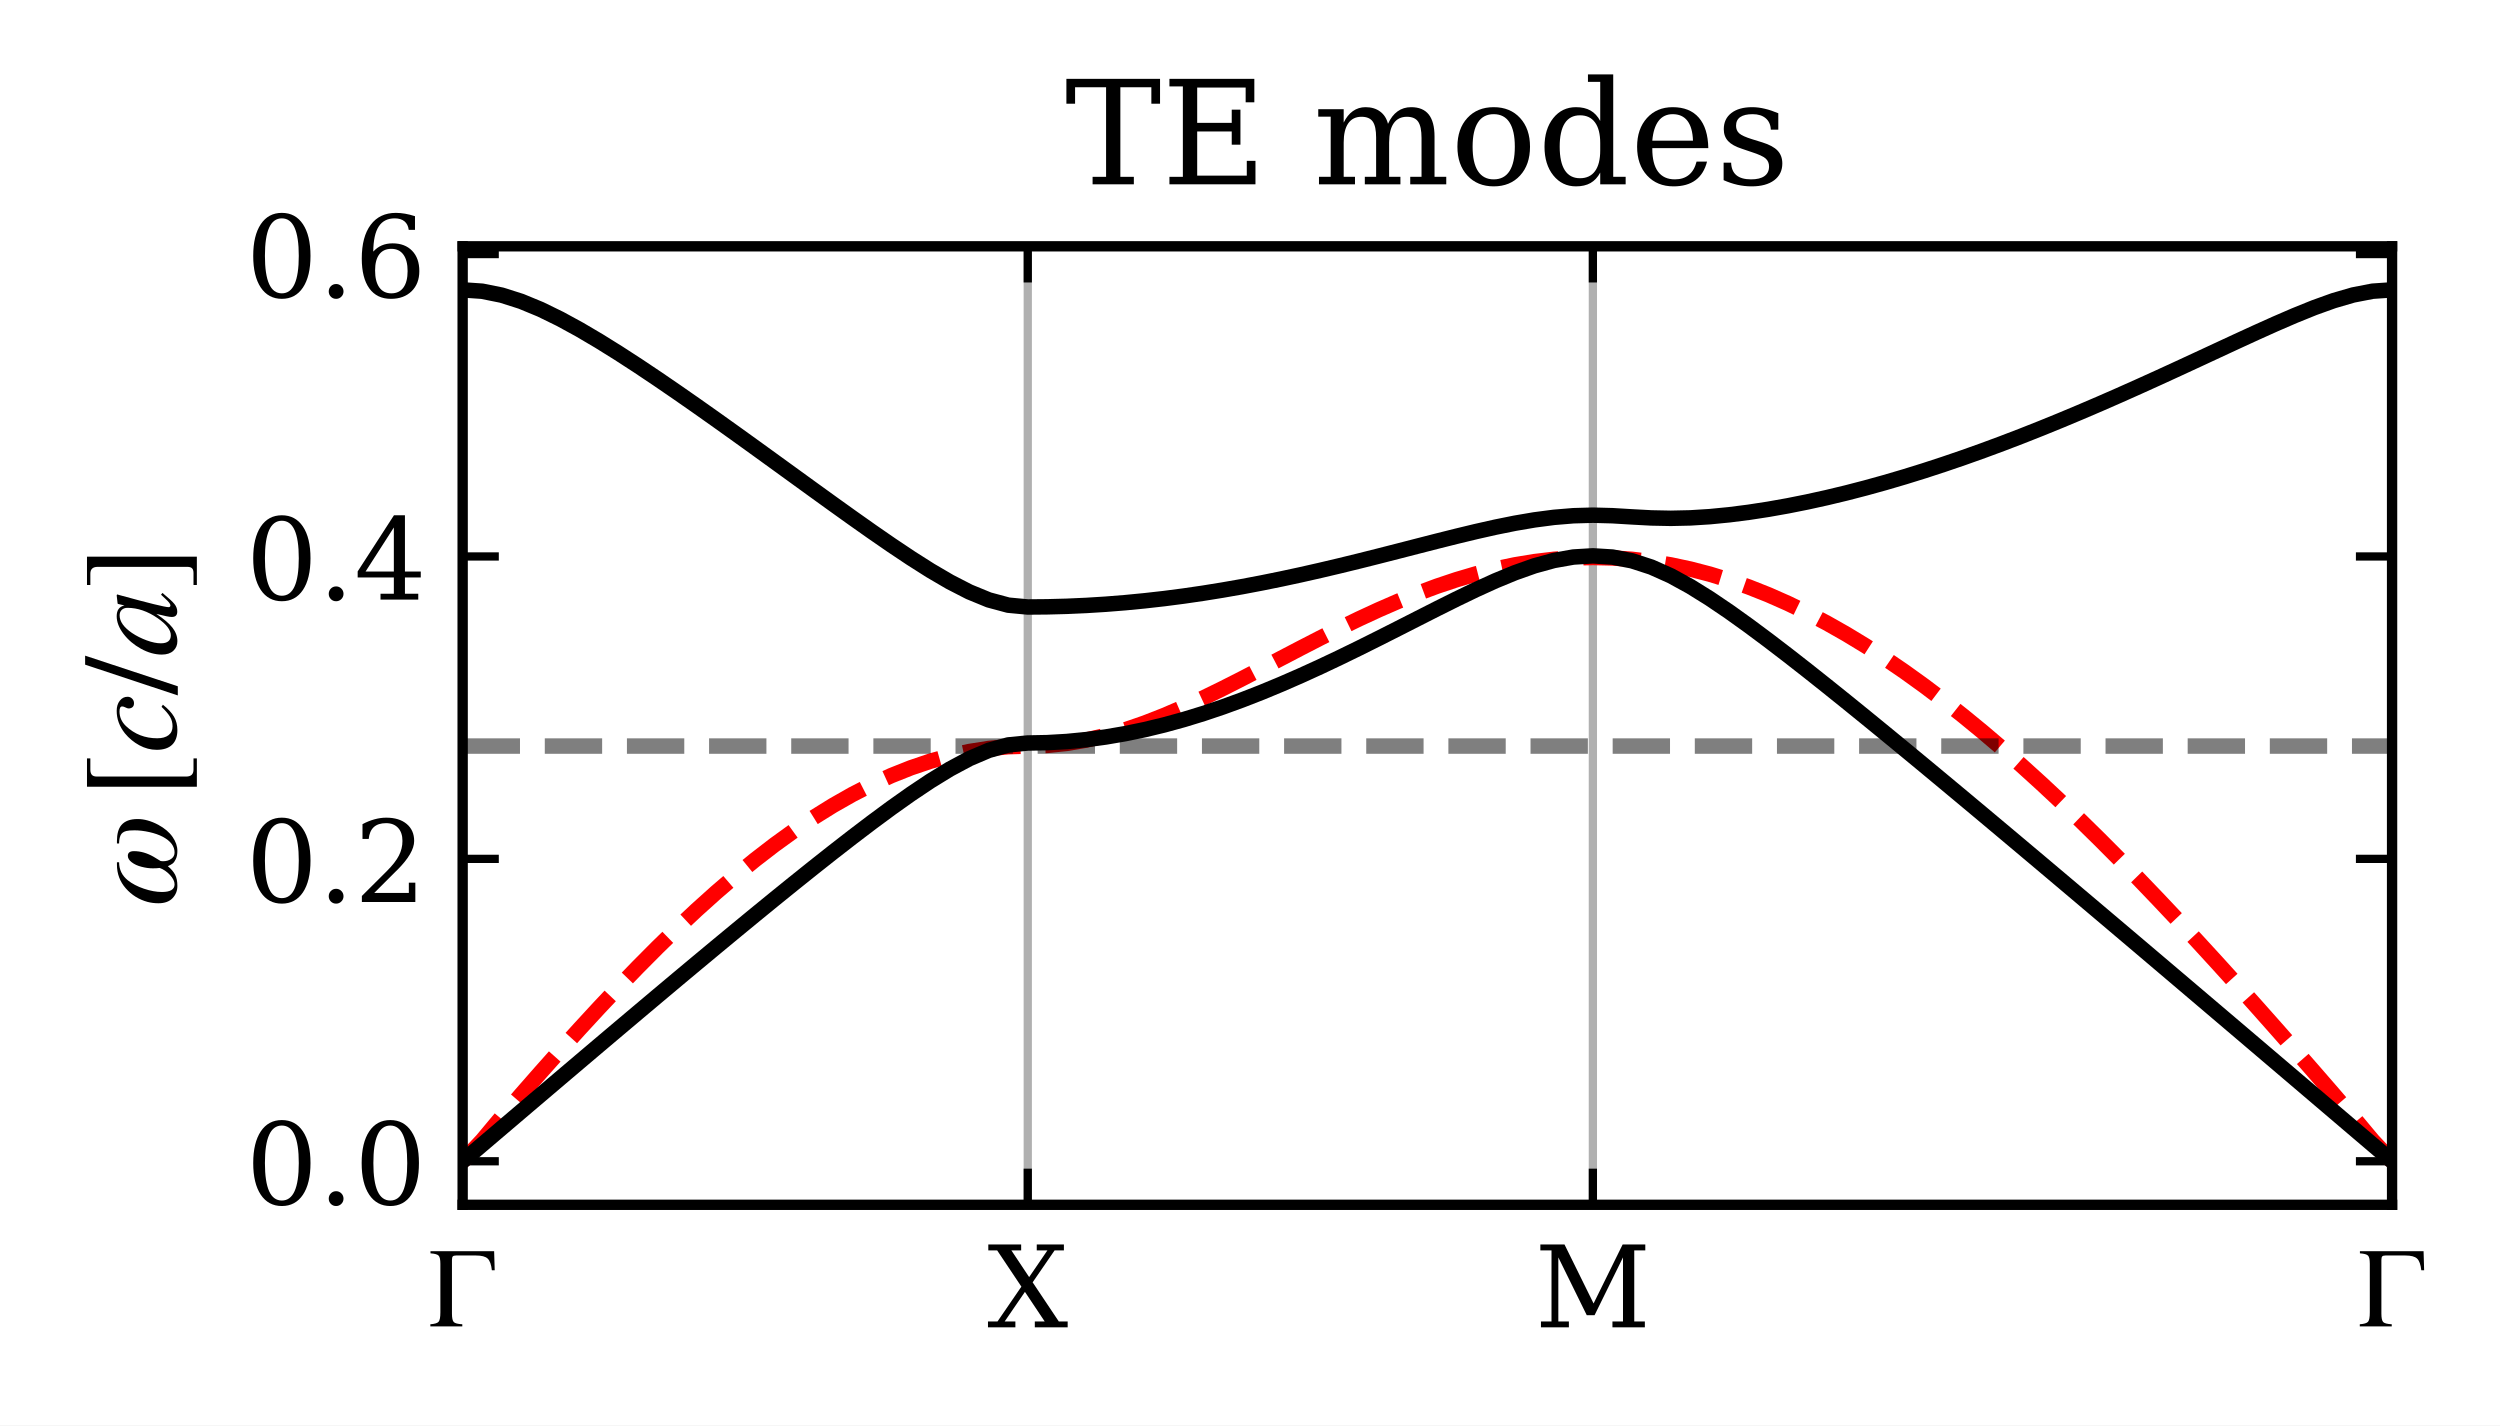
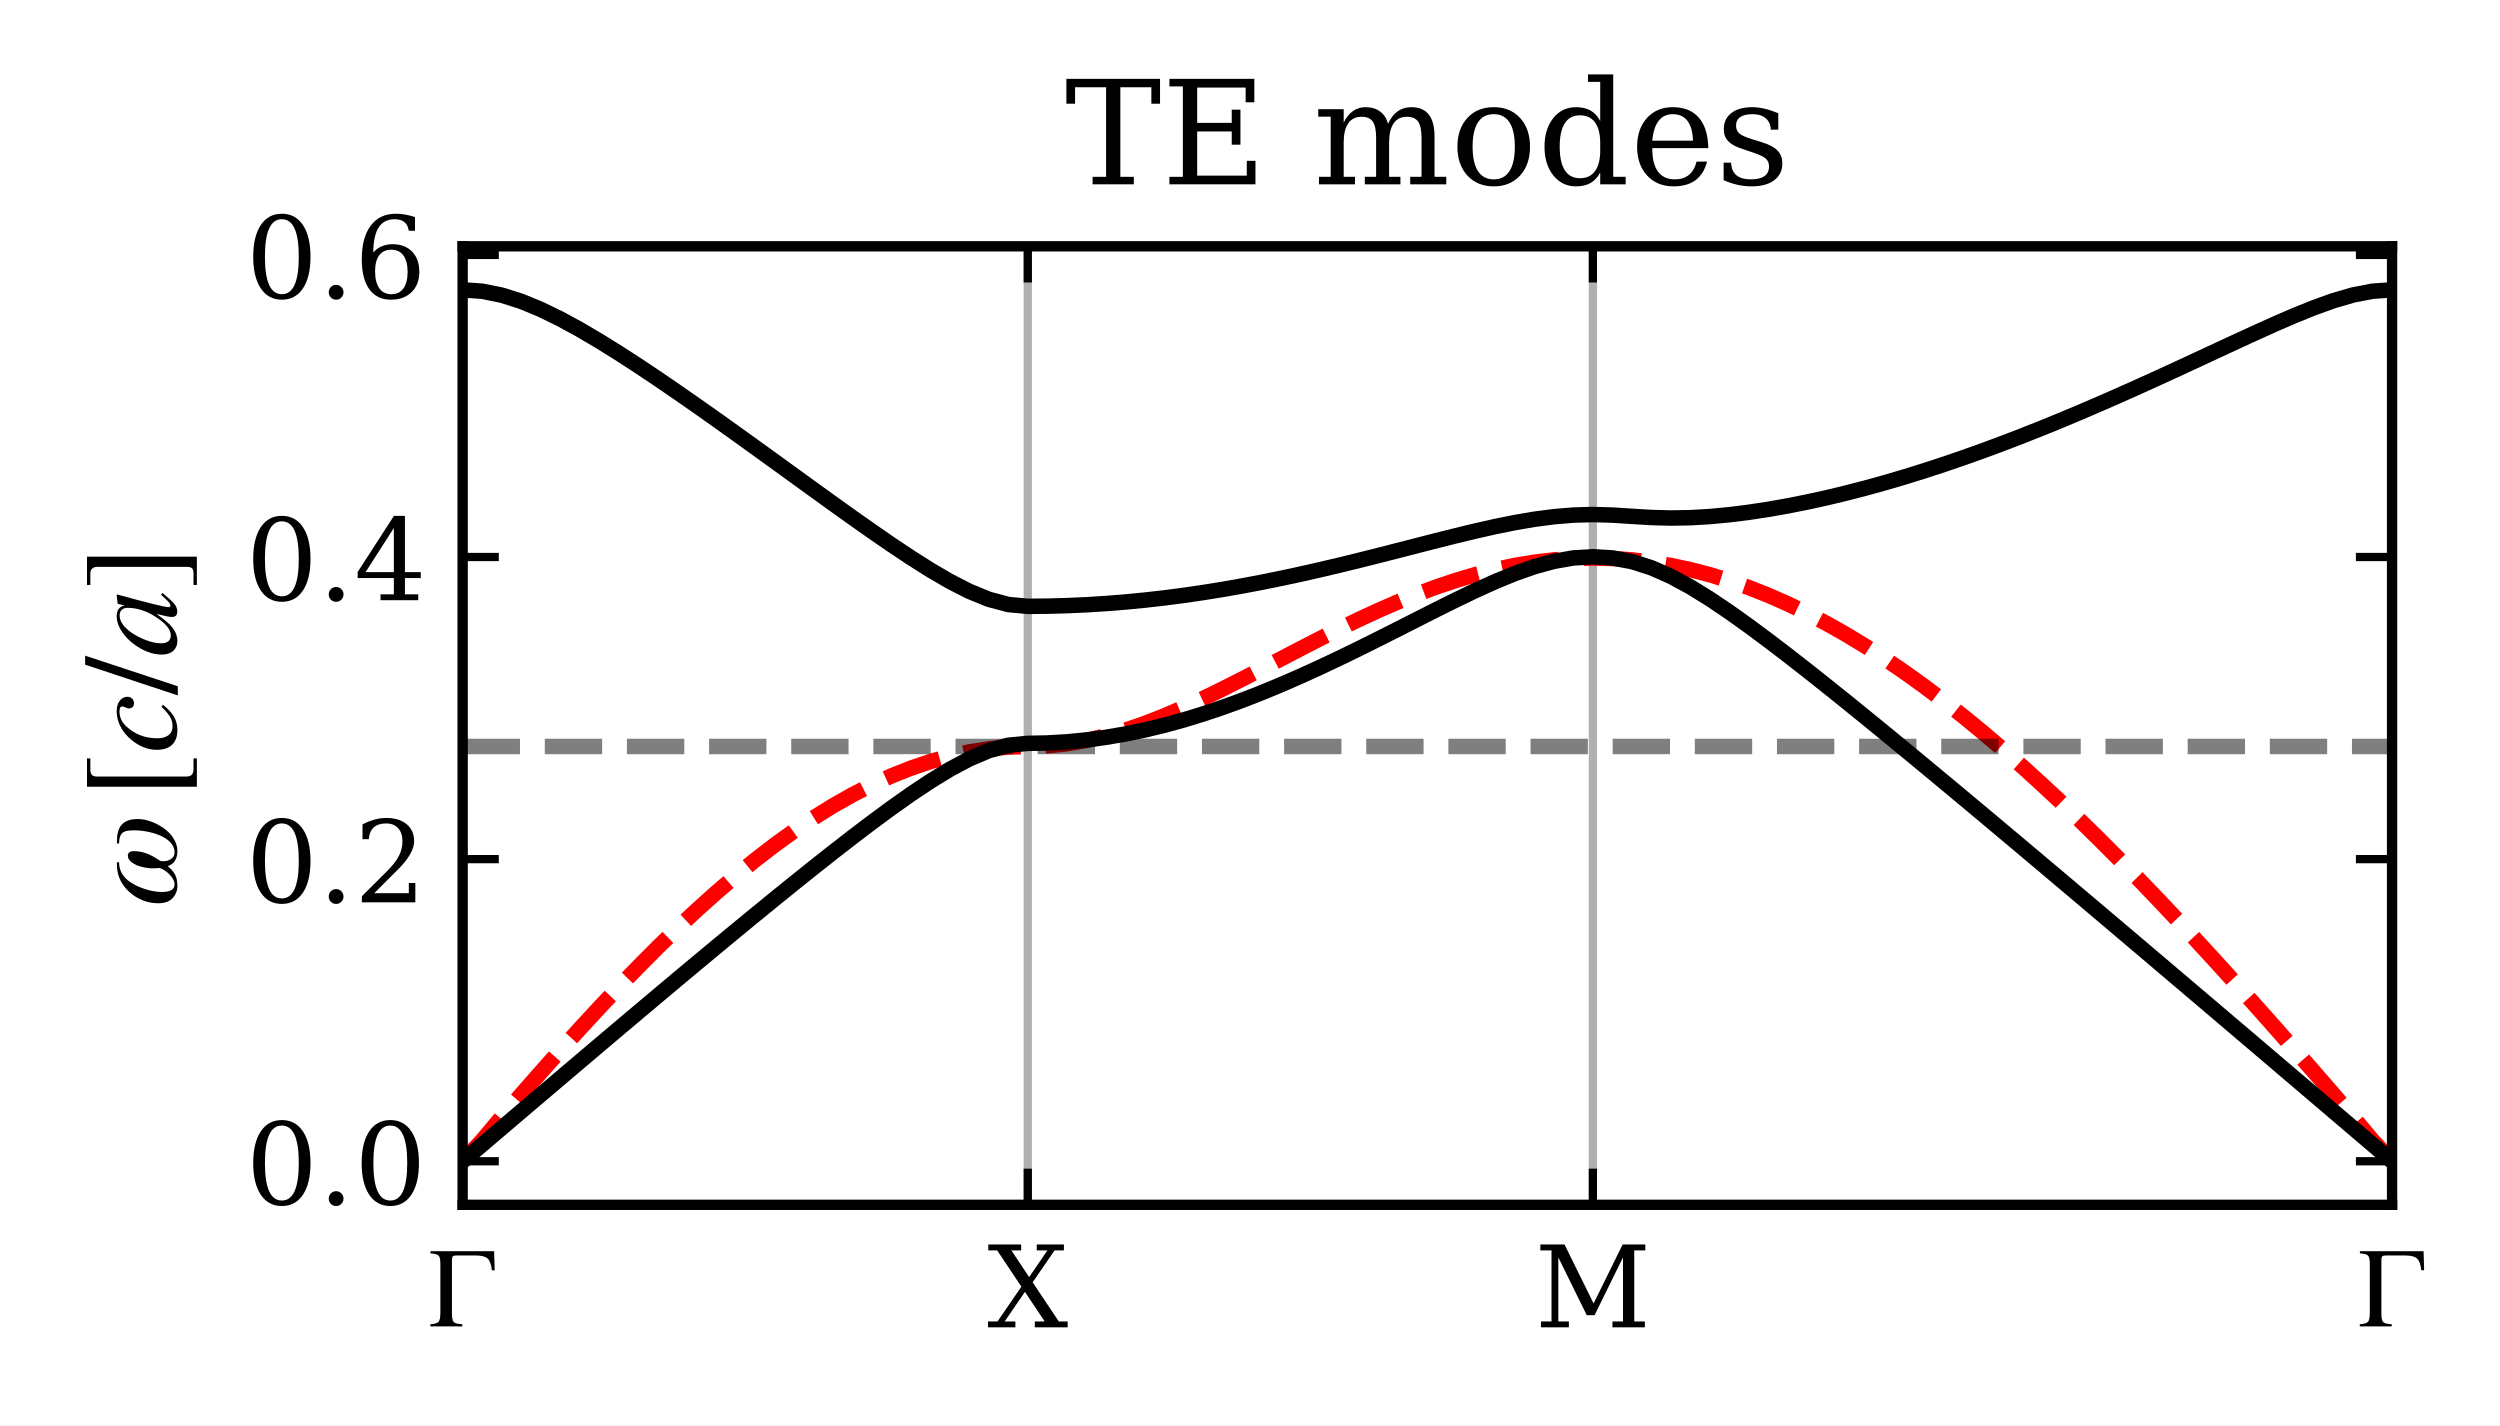
<svg xmlns="http://www.w3.org/2000/svg" xmlns:xlink="http://www.w3.org/1999/xlink" width="241.952pt" height="137.948pt" viewBox="0 0 241.952 137.948" version="1.1">
  <defs>
    <style type="text/css">*{stroke-linejoin: round; stroke-linecap: butt}</style>
  </defs>
  <g id="figure_1">
    <g id="patch_1">
      <path d="M 0 137.948  L 241.952 137.948  L 241.952 0  L 0 0  z " style="fill: #ffffff" />
    </g>
    <g id="axes_1">
      <g id="patch_2">
        <path d="M 44.775 116.602  L 231.507 116.602  L 231.507 23.838  L 44.775 23.838  z " style="fill: #ffffff" />
      </g>
      <g id="matplotlib.axis_1">
        <g id="xtick_1">
          <g id="line2d_1">
-             <path d="M 44.775 116.602  L 44.775 23.838  " clip-path="url(#p0bd6277ead)" style="fill: none; stroke: #b0b0b0; stroke-width: 0.8; stroke-linecap: square" />
+             <path d="M 44.775 116.602  L 44.775 23.838  " clip-path="url(#p9f2cf2e4ec)" style="fill: none; stroke: #b0b0b0; stroke-width: 0.8; stroke-linecap: square" />
          </g>
          <g id="line2d_2">
            <defs>
-               <path id="mf54e134ad8" d="M 0 0  L 0 -3.5  " style="stroke: #000000; stroke-width: 0.8" />
-             </defs>
-             <g>
-               <use xlink:href="#mf54e134ad8" x="44.775" y="116.602" style="stroke: #000000; stroke-width: 0.8" />
+               <path id="m1f3e763561" d="M 0 0  L 0 -3.5  " style="stroke: #000000; stroke-width: 0.8" />
+             </defs>
+             <g>
+               <use xlink:href="#m1f3e763561" x="44.775" y="116.602" style="stroke: #000000; stroke-width: 0.8" />
            </g>
          </g>
          <g id="line2d_3">
            <defs>
-               <path id="mbb7bd5f3be" d="M 0 0  L 0 3.5  " style="stroke: #000000; stroke-width: 0.8" />
-             </defs>
-             <g>
-               <use xlink:href="#mbb7bd5f3be" x="44.775" y="23.838" style="stroke: #000000; stroke-width: 0.8" />
+               <path id="mbce7324c73" d="M 0 0  L 0 3.5  " style="stroke: #000000; stroke-width: 0.8" />
+             </defs>
+             <g>
+               <use xlink:href="#mbce7324c73" x="44.775" y="23.838" style="stroke: #000000; stroke-width: 0.8" />
            </g>
          </g>
          <g id="text_1">
            <g transform="translate(41.53 128.4599) scale(0.11 -0.11)">
              <defs>
                <path id="STIXGeneral-Regular-393" d="M 3693 3162  L 3533 3162  Q 3482 3642 3299 3818  Q 3117 3994 2637 3994  L 1517 3994  Q 1382 3994 1334 3942  Q 1286 3891 1286 3738  L 1286 723  Q 1286 352 1388 246  Q 1491 141 1869 122  L 1869 0  L 70 0  L 70 122  Q 435 147 534 262  Q 634 378 634 794  L 634 3526  Q 634 3878 538 3984  Q 442 4090 77 4115  L 77 4237  L 3661 4237  L 3693 3162  z " transform="scale(0.015625)" />
              </defs>
              <use xlink:href="#STIXGeneral-Regular-393" transform="translate(0 0.796875)" />
            </g>
          </g>
        </g>
        <g id="xtick_2">
          <g id="line2d_4">
-             <path d="M 99.468 116.602  L 99.468 23.838  " clip-path="url(#p0bd6277ead)" style="fill: none; stroke: #b0b0b0; stroke-width: 0.8; stroke-linecap: square" />
+             <path d="M 99.468 116.602  L 99.468 23.838  " clip-path="url(#p9f2cf2e4ec)" style="fill: none; stroke: #b0b0b0; stroke-width: 0.8; stroke-linecap: square" />
          </g>
          <g id="line2d_5">
            <g>
-               <use xlink:href="#mf54e134ad8" x="99.468" y="116.602" style="stroke: #000000; stroke-width: 0.8" />
+               <use xlink:href="#m1f3e763561" x="99.468" y="116.602" style="stroke: #000000; stroke-width: 0.8" />
            </g>
          </g>
          <g id="line2d_6">
            <g>
-               <use xlink:href="#mbb7bd5f3be" x="99.468" y="23.838" style="stroke: #000000; stroke-width: 0.8" />
+               <use xlink:href="#mbce7324c73" x="99.468" y="23.838" style="stroke: #000000; stroke-width: 0.8" />
            </g>
          </g>
          <g id="text_2">
            <g transform="translate(95.55231 128.4599) scale(0.11 -0.11)">
              <defs>
                <path id="DejaVuSerif-58" d="M 2119 1997  L 978 331  L 1581 331  L 1581 0  L 38 0  L 38 331  L 575 331  L 1919 2291  L 556 4331  L 56 4331  L 56 4666  L 1906 4666  L 1906 4331  L 1356 4331  L 2356 2828  L 3384 4331  L 2784 4331  L 2784 4666  L 4313 4666  L 4313 4331  L 3788 4331  L 2553 2534  L 4025 331  L 4525 331  L 4525 0  L 2675 0  L 2675 331  L 3231 331  L 2119 1997  z " transform="scale(0.015625)" />
              </defs>
              <use xlink:href="#DejaVuSerif-58" />
            </g>
          </g>
        </g>
        <g id="xtick_3">
          <g id="line2d_7">
-             <path d="M 154.16 116.602  L 154.16 23.838  " clip-path="url(#p0bd6277ead)" style="fill: none; stroke: #b0b0b0; stroke-width: 0.8; stroke-linecap: square" />
+             <path d="M 154.16 116.602  L 154.16 23.838  " clip-path="url(#p9f2cf2e4ec)" style="fill: none; stroke: #b0b0b0; stroke-width: 0.8; stroke-linecap: square" />
          </g>
          <g id="line2d_8">
            <g>
-               <use xlink:href="#mf54e134ad8" x="154.16" y="116.602" style="stroke: #000000; stroke-width: 0.8" />
+               <use xlink:href="#m1f3e763561" x="154.16" y="116.602" style="stroke: #000000; stroke-width: 0.8" />
            </g>
          </g>
          <g id="line2d_9">
            <g>
-               <use xlink:href="#mbb7bd5f3be" x="154.16" y="23.838" style="stroke: #000000; stroke-width: 0.8" />
+               <use xlink:href="#mbce7324c73" x="154.16" y="23.838" style="stroke: #000000; stroke-width: 0.8" />
            </g>
          </g>
          <g id="text_3">
            <g transform="translate(148.5288 128.4599) scale(0.11 -0.11)">
              <defs>
                <path id="DejaVuSerif-4d" d="M 353 0  L 353 331  L 947 331  L 947 4331  L 319 4331  L 319 4666  L 1678 4666  L 3316 1344  L 4953 4666  L 6228 4666  L 6228 4331  L 5606 4331  L 5606 331  L 6203 331  L 6203 0  L 4378 0  L 4378 331  L 4972 331  L 4972 3938  L 3372 684  L 2931 684  L 1331 3938  L 1331 331  L 1925 331  L 1925 0  L 353 0  z " transform="scale(0.015625)" />
              </defs>
              <use xlink:href="#DejaVuSerif-4d" />
            </g>
          </g>
        </g>
        <g id="xtick_4">
          <g id="line2d_10">
-             <path d="M 231.507 116.602  L 231.507 23.838  " clip-path="url(#p0bd6277ead)" style="fill: none; stroke: #b0b0b0; stroke-width: 0.8; stroke-linecap: square" />
+             <path d="M 231.507 116.602  L 231.507 23.838  " clip-path="url(#p9f2cf2e4ec)" style="fill: none; stroke: #b0b0b0; stroke-width: 0.8; stroke-linecap: square" />
          </g>
          <g id="line2d_11">
            <g>
-               <use xlink:href="#mf54e134ad8" x="231.507" y="116.602" style="stroke: #000000; stroke-width: 0.8" />
+               <use xlink:href="#m1f3e763561" x="231.507" y="116.602" style="stroke: #000000; stroke-width: 0.8" />
            </g>
          </g>
          <g id="line2d_12">
            <g>
-               <use xlink:href="#mbb7bd5f3be" x="231.507" y="23.838" style="stroke: #000000; stroke-width: 0.8" />
+               <use xlink:href="#mbce7324c73" x="231.507" y="23.838" style="stroke: #000000; stroke-width: 0.8" />
            </g>
          </g>
          <g id="text_4">
            <g transform="translate(228.2623 128.4599) scale(0.11 -0.11)">
              <use xlink:href="#STIXGeneral-Regular-393" transform="translate(0 0.796875)" />
            </g>
          </g>
        </g>
      </g>
      <g id="matplotlib.axis_2">
        <g id="ytick_1">
          <g id="line2d_13">
            <defs>
-               <path id="m1741f9831a" d="M 0 0  L 3.5 0  " style="stroke: #000000; stroke-width: 0.8" />
-             </defs>
-             <g>
-               <use xlink:href="#m1741f9831a" x="44.775" y="112.385" style="stroke: #000000; stroke-width: 0.8" />
+               <path id="me14eeef9f0" d="M 0 0  L 3.5 0  " style="stroke: #000000; stroke-width: 0.8" />
+             </defs>
+             <g>
+               <use xlink:href="#me14eeef9f0" x="44.775" y="112.385" style="stroke: #000000; stroke-width: 0.8" />
            </g>
          </g>
          <g id="line2d_14">
            <defs>
-               <path id="m594f67a0b7" d="M 0 0  L -3.5 0  " style="stroke: #000000; stroke-width: 0.8" />
-             </defs>
-             <g>
-               <use xlink:href="#m594f67a0b7" x="231.507" y="112.385" style="stroke: #000000; stroke-width: 0.8" />
+               <path id="ma200acecbd" d="M 0 0  L -3.5 0  " style="stroke: #000000; stroke-width: 0.8" />
+             </defs>
+             <g>
+               <use xlink:href="#ma200acecbd" x="231.507" y="112.385" style="stroke: #000000; stroke-width: 0.8" />
            </g>
          </g>
          <g id="text_5">
            <g transform="translate(23.78156 116.5642) scale(0.11 -0.11)">
              <defs>
                <path id="DejaVuSerif-30" d="M 2034 219  Q 2513 219 2750 744  Q 2988 1269 2988 2328  Q 2988 3391 2750 3916  Q 2513 4441 2034 4441  Q 1556 4441 1318 3916  Q 1081 3391 1081 2328  Q 1081 1269 1318 744  Q 1556 219 2034 219  z M 2034 -91  Q 1275 -91 848 546  Q 422 1184 422 2328  Q 422 3475 848 4112  Q 1275 4750 2034 4750  Q 2797 4750 3222 4112  Q 3647 3475 3647 2328  Q 3647 1184 3222 546  Q 2797 -91 2034 -91  z " transform="scale(0.015625)" />
                <path id="DejaVuSerif-2e" d="M 603 325  Q 603 500 722 622  Q 841 744 1019 744  Q 1191 744 1312 622  Q 1434 500 1434 325  Q 1434 153 1312 31  Q 1191 -91 1019 -91  Q 841 -91 722 29  Q 603 150 603 325  z " transform="scale(0.015625)" />
              </defs>
              <use xlink:href="#DejaVuSerif-30" />
              <use xlink:href="#DejaVuSerif-2e" transform="translate(63.62305 0)" />
              <use xlink:href="#DejaVuSerif-30" transform="translate(95.41016 0)" />
            </g>
          </g>
        </g>
        <g id="ytick_2">
          <g id="line2d_15">
            <g>
-               <use xlink:href="#m1741f9831a" x="44.775" y="83.119" style="stroke: #000000; stroke-width: 0.8" />
+               <use xlink:href="#me14eeef9f0" x="44.775" y="83.147" style="stroke: #000000; stroke-width: 0.8" />
            </g>
          </g>
          <g id="line2d_16">
            <g>
-               <use xlink:href="#m594f67a0b7" x="231.507" y="83.119" style="stroke: #000000; stroke-width: 0.8" />
+               <use xlink:href="#ma200acecbd" x="231.507" y="83.147" style="stroke: #000000; stroke-width: 0.8" />
            </g>
          </g>
          <g id="text_6">
-             <g transform="translate(23.78156 87.29816) scale(0.11 -0.11)">
+             <g transform="translate(23.78156 87.32575) scale(0.11 -0.11)">
              <defs>
                <path id="DejaVuSerif-32" d="M 819 3553  L 469 3553  L 469 4384  Q 803 4563 1142 4656  Q 1481 4750 1806 4750  Q 2534 4750 2956 4397  Q 3378 4044 3378 3438  Q 3378 2753 2422 1800  Q 2347 1728 2309 1691  L 1131 513  L 3078 513  L 3078 1088  L 3444 1088  L 3444 0  L 434 0  L 434 341  L 1850 1753  Q 2319 2222 2519 2614  Q 2719 3006 2719 3438  Q 2719 3909 2473 4175  Q 2228 4441 1797 4441  Q 1350 4441 1106 4219  Q 863 3997 819 3553  z " transform="scale(0.015625)" />
              </defs>
              <use xlink:href="#DejaVuSerif-30" />
              <use xlink:href="#DejaVuSerif-2e" transform="translate(63.62305 0)" />
              <use xlink:href="#DejaVuSerif-32" transform="translate(95.41016 0)" />
            </g>
          </g>
        </g>
        <g id="ytick_3">
          <g id="line2d_17">
            <g>
-               <use xlink:href="#m1741f9831a" x="44.775" y="53.853" style="stroke: #000000; stroke-width: 0.8" />
+               <use xlink:href="#me14eeef9f0" x="44.775" y="53.908" style="stroke: #000000; stroke-width: 0.8" />
            </g>
          </g>
          <g id="line2d_18">
            <g>
-               <use xlink:href="#m594f67a0b7" x="231.507" y="53.853" style="stroke: #000000; stroke-width: 0.8" />
+               <use xlink:href="#ma200acecbd" x="231.507" y="53.908" style="stroke: #000000; stroke-width: 0.8" />
            </g>
          </g>
          <g id="text_7">
-             <g transform="translate(23.78156 58.03212) scale(0.11 -0.11)">
+             <g transform="translate(23.78156 58.08731) scale(0.11 -0.11)">
              <defs>
                <path id="DejaVuSerif-34" d="M 2234 1581  L 2234 4063  L 641 1581  L 2234 1581  z M 3609 0  L 1484 0  L 1484 331  L 2234 331  L 2234 1247  L 197 1247  L 197 1588  L 2241 4750  L 2859 4750  L 2859 1581  L 3750 1581  L 3750 1247  L 2859 1247  L 2859 331  L 3609 331  L 3609 0  z " transform="scale(0.015625)" />
              </defs>
              <use xlink:href="#DejaVuSerif-30" />
              <use xlink:href="#DejaVuSerif-2e" transform="translate(63.62305 0)" />
              <use xlink:href="#DejaVuSerif-34" transform="translate(95.41016 0)" />
            </g>
          </g>
        </g>
        <g id="ytick_4">
          <g id="line2d_19">
            <g>
-               <use xlink:href="#m1741f9831a" x="44.775" y="24.587" style="stroke: #000000; stroke-width: 0.8" />
+               <use xlink:href="#me14eeef9f0" x="44.775" y="24.67" style="stroke: #000000; stroke-width: 0.8" />
            </g>
          </g>
          <g id="line2d_20">
            <g>
-               <use xlink:href="#m594f67a0b7" x="231.507" y="24.587" style="stroke: #000000; stroke-width: 0.8" />
+               <use xlink:href="#ma200acecbd" x="231.507" y="24.67" style="stroke: #000000; stroke-width: 0.8" />
            </g>
          </g>
          <g id="text_8">
-             <g transform="translate(23.78156 28.76608) scale(0.11 -0.11)">
+             <g transform="translate(23.78156 28.84887) scale(0.11 -0.11)">
              <defs>
                <path id="DejaVuSerif-36" d="M 2094 219  Q 2534 219 2771 542  Q 3009 866 3009 1472  Q 3009 2078 2771 2401  Q 2534 2725 2094 2725  Q 1647 2725 1412 2412  Q 1178 2100 1178 1509  Q 1178 888 1415 553  Q 1653 219 2094 219  z M 1075 2569  Q 1288 2803 1556 2918  Q 1825 3034 2163 3034  Q 2859 3034 3264 2615  Q 3669 2197 3669 1472  Q 3669 763 3233 336  Q 2797 -91 2069 -91  Q 1278 -91 853 498  Q 428 1088 428 2181  Q 428 3406 931 4078  Q 1434 4750 2350 4750  Q 2597 4750 2869 4703  Q 3141 4656 3425 4563  L 3425 3794  L 3072 3794  Q 3034 4109 2831 4275  Q 2628 4441 2284 4441  Q 1678 4441 1381 3981  Q 1084 3522 1075 2569  z " transform="scale(0.015625)" />
              </defs>
              <use xlink:href="#DejaVuSerif-30" />
              <use xlink:href="#DejaVuSerif-2e" transform="translate(63.62305 0)" />
              <use xlink:href="#DejaVuSerif-36" transform="translate(95.41016 0)" />
            </g>
          </g>
        </g>
        <g id="text_9">
          <g transform="translate(17.07797 87.7697) rotate(-90) scale(0.13 -0.13)">
            <defs>
              <path id="STIXGeneral-Italic-3c9" d="M 3021 2810  L 3136 2810  Q 3648 2810 3898 2598  Q 4186 2355 4186 1824  Q 4186 1357 3910 838  Q 3667 390 3334 160  Q 3002 -70 2669 -70  Q 2438 -70 2281 3  Q 2125 77 2064 160  Q 2003 243 1939 384  Q 1741 147 1533 38  Q 1325 -70 998 -70  Q 659 -70 416 160  Q 173 390 173 832  Q 173 1101 237 1350  Q 403 1965 883 2387  Q 1363 2810 2010 2810  L 2125 2810  L 2125 2707  Q 1606 2707 1267 2291  Q 1024 1990 867 1526  Q 710 1062 710 666  Q 710 64 1075 64  Q 1286 64 1523 285  Q 1760 506 1856 774  Q 1837 915 1837 1101  Q 1837 1363 1914 1651  Q 1984 1920 2125 2105  Q 2266 2291 2432 2291  Q 2656 2291 2656 1997  Q 2656 1530 2387 1062  Q 2272 864 2189 736  Q 2176 691 2176 602  Q 2176 384 2288 224  Q 2400 64 2592 64  Q 3040 64 3341 627  Q 3482 896 3565 1270  Q 3648 1645 3648 1971  Q 3648 2240 3616 2362  Q 3565 2566 3411 2636  Q 3258 2707 3021 2707  L 3021 2810  z " transform="scale(0.015625)" />
              <path id="STIXGeneral-Regular-5b" d="M 1914 -998  L 563 -998  L 563 4237  L 1914 4237  L 1914 4077  L 1382 4077  Q 1216 4077 1133 4006  Q 1050 3936 1050 3770  L 1050 -493  Q 1050 -838 1382 -838  L 1914 -838  L 1914 -998  z " transform="scale(0.015625)" />
              <path id="STIXGeneral-Italic-63" d="M 2240 685  L 2342 621  Q 2048 250 1769 90  Q 1491 -70 1133 -70  Q 678 -70 435 179  Q 192 429 192 915  Q 192 1344 409 1744  Q 627 2144 979 2432  Q 1472 2822 2048 2822  Q 2342 2822 2531 2675  Q 2720 2528 2720 2304  Q 2720 2176 2630 2086  Q 2541 1997 2413 1997  Q 2285 1997 2224 2070  Q 2163 2144 2163 2253  Q 2163 2310 2211 2403  Q 2259 2496 2259 2560  Q 2259 2688 2022 2688  Q 1619 2688 1325 2381  Q 742 1766 742 890  Q 742 544 889 352  Q 1037 160 1312 160  Q 1562 160 1766 281  Q 1971 403 2240 685  z " transform="scale(0.015625)" />
              <path id="STIXGeneral-Regular-2f" d="M 1837 4326  L 378 -90  L -58 -90  L 1408 4326  L 1837 4326  z " transform="scale(0.015625)" />
              <path id="STIXGeneral-Italic-61" d="M 2963 710  L 3046 640  Q 2688 205 2518 70  Q 2349 -64 2157 -64  Q 1901 -64 1901 198  Q 1901 358 2048 934  Q 1690 397 1389 163  Q 1088 -70 749 -70  Q 467 -70 288 125  Q 109 320 109 672  Q 109 1158 387 1664  Q 666 2170 1094 2496  Q 1523 2822 1939 2822  Q 2368 2822 2451 2451  L 2522 2758  L 2541 2778  L 2931 2822  L 2976 2803  Q 2970 2778 2938 2669  Q 2368 595 2368 346  Q 2368 262 2458 262  Q 2554 262 2790 525  L 2963 710  z M 2336 2310  Q 2336 2477 2240 2579  Q 2144 2682 1978 2682  Q 1542 2682 1139 2093  Q 928 1779 787 1395  Q 646 1011 646 717  Q 646 243 1030 243  Q 1408 243 1843 870  Q 2336 1581 2336 2310  z " transform="scale(0.015625)" />
              <path id="STIXGeneral-Regular-5d" d="M 1568 -998  L 218 -998  L 218 -838  L 781 -838  Q 947 -838 1014 -768  Q 1082 -698 1082 -544  L 1082 3731  Q 1082 4077 755 4077  L 218 4077  L 218 4237  L 1568 4237  L 1568 -998  z " transform="scale(0.015625)" />
            </defs>
            <use xlink:href="#STIXGeneral-Italic-3c9" transform="translate(0 0.40625)" />
            <use xlink:href="#STIXGeneral-Regular-5b" transform="translate(80.63356 0.40625)" />
            <use xlink:href="#STIXGeneral-Italic-63" transform="translate(113.9335 0.40625)" />
            <use xlink:href="#STIXGeneral-Regular-2f" transform="translate(158.3335 0.40625)" />
            <use xlink:href="#STIXGeneral-Italic-61" transform="translate(186.1335 0.40625)" />
            <use xlink:href="#STIXGeneral-Regular-5d" transform="translate(236.2335 0.40625)" />
          </g>
        </g>
      </g>
      <g id="line2d_21">
-         <path d="M 44.775 112.385  L 46.661 110.378  L 48.547 108.122  L 50.433 105.938  L 52.319 103.786  L 54.205 101.666  L 56.091 99.58  L 57.977 97.533  L 59.863 95.531  L 61.749 93.579  L 63.635 91.682  L 65.52 89.847  L 67.406 88.078  L 69.292 86.381  L 71.178 84.76  L 73.064 83.22  L 74.95 81.766  L 76.836 80.402  L 78.722 79.132  L 80.608 77.959  L 82.494 76.887  L 84.38 75.92  L 86.266 75.06  L 88.152 74.309  L 90.038 73.67  L 91.924 73.145  L 93.81 72.734  L 95.696 72.44  L 97.582 72.264  L 99.468 72.205  L 101.354 72.139  L 103.24 71.944  L 105.125 71.623  L 107.011 71.183  L 108.897 70.632  L 110.783 69.982  L 112.669 69.245  L 114.555 68.433  L 116.441 67.559  L 118.327 66.637  L 120.213 65.68  L 122.099 64.702  L 123.985 63.714  L 125.871 62.729  L 127.757 61.757  L 129.643 60.809  L 131.529 59.894  L 133.415 59.022  L 135.301 58.2  L 137.187 57.435  L 139.073 56.733  L 140.959 56.101  L 142.845 55.543  L 144.73 55.064  L 146.616 54.667  L 148.502 54.356  L 150.388 54.132  L 152.274 53.996  L 154.16 53.951  L 156.047 53.997  L 157.933 54.132  L 159.82 54.358  L 161.706 54.673  L 163.593 55.077  L 165.479 55.569  L 167.366 56.148  L 169.252 56.813  L 171.139 57.562  L 173.025 58.394  L 174.912 59.307  L 176.798 60.3  L 178.685 61.37  L 180.571 62.515  L 182.458 63.734  L 184.344 65.023  L 186.231 66.381  L 188.117 67.804  L 190.004 69.291  L 191.891 70.838  L 193.777 72.443  L 195.664 74.104  L 197.55 75.817  L 199.437 77.579  L 201.323 79.389  L 203.21 81.242  L 205.096 83.137  L 206.983 85.07  L 208.869 87.038  L 210.756 89.039  L 212.642 91.071  L 214.529 93.129  L 216.415 95.212  L 218.302 97.318  L 220.188 99.443  L 222.075 101.585  L 223.961 103.744  L 225.848 105.919  L 227.734 108.115  L 229.621 110.376  L 231.507 112.385  " clip-path="url(#p0bd6277ead)" style="fill: none; stroke-dasharray: 5.55,2.4; stroke-dashoffset: 0; stroke: #ff0000; stroke-width: 1.5" />
+         <path d="M 44.775 112.385  L 46.661 110.38  L 48.547 108.126  L 50.433 105.944  L 52.319 103.795  L 54.205 101.676  L 56.091 99.592  L 57.977 97.547  L 59.863 95.547  L 61.749 93.597  L 63.635 91.702  L 65.52 89.868  L 67.406 88.101  L 69.292 86.405  L 71.178 84.786  L 73.064 83.248  L 74.95 81.795  L 76.836 80.432  L 78.722 79.163  L 80.608 77.991  L 82.494 76.921  L 84.38 75.954  L 86.266 75.095  L 88.152 74.345  L 90.038 73.706  L 91.924 73.182  L 93.81 72.772  L 95.696 72.478  L 97.582 72.302  L 99.468 72.243  L 101.354 72.177  L 103.24 71.982  L 105.125 71.661  L 107.011 71.221  L 108.897 70.672  L 110.783 70.022  L 112.669 69.286  L 114.555 68.474  L 116.441 67.601  L 118.327 66.68  L 120.213 65.724  L 122.099 64.747  L 123.985 63.76  L 125.871 62.776  L 127.757 61.805  L 129.643 60.858  L 131.529 59.944  L 133.415 59.072  L 135.301 58.251  L 137.187 57.486  L 139.073 56.786  L 140.959 56.154  L 142.845 55.597  L 144.73 55.118  L 146.616 54.722  L 148.502 54.411  L 150.388 54.187  L 152.274 54.052  L 154.16 54.006  L 156.047 54.052  L 157.933 54.187  L 159.82 54.412  L 161.706 54.727  L 163.593 55.131  L 165.479 55.622  L 167.366 56.201  L 169.252 56.865  L 171.139 57.614  L 173.025 58.445  L 174.912 59.357  L 176.798 60.349  L 178.685 61.418  L 180.571 62.562  L 182.458 63.78  L 184.344 65.068  L 186.231 66.424  L 188.117 67.846  L 190.004 69.331  L 191.891 70.877  L 193.777 72.481  L 195.664 74.14  L 197.55 75.851  L 199.437 77.612  L 201.323 79.42  L 203.21 81.271  L 205.096 83.164  L 206.983 85.095  L 208.869 87.062  L 210.756 89.061  L 212.642 91.091  L 214.529 93.147  L 216.415 95.229  L 218.302 97.332  L 220.188 99.455  L 222.075 101.596  L 223.961 103.752  L 225.848 105.925  L 227.734 108.119  L 229.621 110.378  L 231.507 112.385  " clip-path="url(#p9f2cf2e4ec)" style="fill: none; stroke-dasharray: 5.55,2.4; stroke-dashoffset: 0; stroke: #ff0000; stroke-width: 1.5" />
      </g>
      <g id="line2d_22">
-         <path d="M 44.775 112.385  L 46.661 110.779  L 48.547 109.173  L 50.433 107.568  L 52.319 105.964  L 54.205 104.361  L 56.091 102.761  L 57.977 101.163  L 59.863 99.569  L 61.749 97.978  L 63.635 96.391  L 65.52 94.809  L 67.406 93.233  L 69.292 91.664  L 71.178 90.103  L 73.064 88.551  L 74.95 87.01  L 76.836 85.483  L 78.722 83.972  L 80.608 82.481  L 82.494 81.016  L 84.38 79.582  L 86.266 78.189  L 88.152 76.852  L 90.038 75.59  L 91.924 74.433  L 93.81 73.423  L 95.696 72.62  L 97.582 72.094  L 99.468 71.91  L 101.354 71.873  L 103.24 71.764  L 105.125 71.581  L 107.011 71.328  L 108.897 71.005  L 110.783 70.615  L 112.669 70.159  L 114.555 69.641  L 116.441 69.063  L 118.327 68.428  L 120.213 67.74  L 122.099 67.004  L 123.985 66.221  L 125.871 65.398  L 127.757 64.538  L 129.643 63.645  L 131.529 62.726  L 133.415 61.786  L 135.301 60.832  L 137.187 59.872  L 139.073 58.915  L 140.959 57.975  L 142.845 57.066  L 144.73 56.209  L 146.616 55.431  L 148.502 54.762  L 150.388 54.243  L 152.274 53.91  L 154.16 53.796  L 156.047 53.913  L 157.933 54.273  L 159.82 54.884  L 161.706 55.728  L 163.593 56.762  L 165.479 57.937  L 167.366 59.215  L 169.252 60.566  L 171.139 61.971  L 173.025 63.415  L 174.912 64.889  L 176.798 66.387  L 178.685 67.903  L 180.571 69.433  L 182.458 70.975  L 184.344 72.527  L 186.231 74.087  L 188.117 75.654  L 190.004 77.226  L 191.891 78.803  L 193.777 80.384  L 195.664 81.969  L 197.55 83.556  L 199.437 85.147  L 201.323 86.74  L 203.21 88.335  L 205.096 89.931  L 206.983 91.529  L 208.869 93.129  L 210.756 94.73  L 212.642 96.332  L 214.529 97.935  L 216.415 99.538  L 218.302 101.143  L 220.188 102.748  L 222.075 104.353  L 223.961 105.959  L 225.848 107.565  L 227.734 109.172  L 229.621 110.778  L 231.507 112.385  " clip-path="url(#p0bd6277ead)" style="fill: none; stroke: #000000; stroke-width: 1.5; stroke-linecap: square" />
+         <path d="M 44.775 112.385  L 46.661 110.779  L 48.547 109.173  L 50.433 107.568  L 52.319 105.964  L 54.205 104.362  L 56.091 102.762  L 57.977 101.164  L 59.863 99.569  L 61.749 97.978  L 63.635 96.392  L 65.52 94.81  L 67.406 93.235  L 69.292 91.666  L 71.178 90.105  L 73.064 88.554  L 74.95 87.014  L 76.836 85.487  L 78.722 83.977  L 80.608 82.487  L 82.494 81.023  L 84.38 79.591  L 86.266 78.2  L 88.152 76.865  L 90.038 75.607  L 91.924 74.453  L 93.81 73.447  L 95.696 72.648  L 97.582 72.125  L 99.468 71.943  L 101.354 71.906  L 103.24 71.797  L 105.125 71.615  L 107.011 71.362  L 108.897 71.039  L 110.783 70.649  L 112.669 70.194  L 114.555 69.676  L 116.441 69.098  L 118.327 68.464  L 120.213 67.778  L 122.099 67.042  L 123.985 66.26  L 125.871 65.438  L 127.757 64.579  L 129.643 63.688  L 131.529 62.771  L 133.415 61.833  L 135.301 60.881  L 137.187 59.924  L 139.073 58.97  L 140.959 58.034  L 142.845 57.129  L 144.73 56.277  L 146.616 55.504  L 148.502 54.841  L 150.388 54.326  L 152.274 53.997  L 154.16 53.883  L 156.047 53.998  L 157.933 54.35  L 159.82 54.948  L 161.706 55.779  L 163.593 56.801  L 165.479 57.966  L 167.366 59.237  L 169.252 60.583  L 171.139 61.983  L 173.025 63.424  L 174.912 64.896  L 176.798 66.392  L 178.685 67.906  L 180.571 69.435  L 182.458 70.976  L 184.344 72.527  L 186.231 74.087  L 188.117 75.653  L 190.004 77.224  L 191.891 78.801  L 193.777 80.382  L 195.664 81.967  L 197.55 83.554  L 199.437 85.145  L 201.323 86.737  L 203.21 88.332  L 205.096 89.929  L 206.983 91.527  L 208.869 93.127  L 210.756 94.728  L 212.642 96.33  L 214.529 97.933  L 216.415 99.537  L 218.302 101.141  L 220.188 102.747  L 222.075 104.352  L 223.961 105.958  L 225.848 107.565  L 227.734 109.171  L 229.621 110.778  L 231.507 112.385  " clip-path="url(#p9f2cf2e4ec)" style="fill: none; stroke: #000000; stroke-width: 1.5; stroke-linecap: square" />
      </g>
      <g id="line2d_23">
-         <path d="M 44.775 28.054  L 46.661 28.184  L 48.547 28.564  L 50.433 29.164  L 52.319 29.944  L 54.205 30.866  L 56.091 31.895  L 57.977 33.007  L 59.863 34.182  L 61.749 35.405  L 63.635 36.667  L 65.52 37.958  L 67.406 39.272  L 69.292 40.605  L 71.178 41.952  L 73.064 43.309  L 74.95 44.674  L 76.836 46.041  L 78.722 47.408  L 80.608 48.769  L 82.494 50.119  L 84.38 51.451  L 86.266 52.754  L 88.152 54.014  L 90.038 55.212  L 91.924 56.316  L 93.81 57.285  L 95.696 58.06  L 97.582 58.568  L 99.468 58.746  L 101.354 58.729  L 103.24 58.679  L 105.125 58.595  L 107.011 58.478  L 108.897 58.328  L 110.783 58.145  L 112.669 57.932  L 114.555 57.687  L 116.441 57.412  L 118.327 57.108  L 120.213 56.777  L 122.099 56.419  L 123.985 56.036  L 125.871 55.631  L 127.757 55.204  L 129.643 54.759  L 131.529 54.298  L 133.415 53.824  L 135.301 53.342  L 137.187 52.856  L 139.073 52.373  L 140.959 51.9  L 142.845 51.445  L 144.73 51.02  L 146.616 50.639  L 148.502 50.317  L 150.388 50.07  L 152.274 49.914  L 154.16 49.86  L 156.047 49.911  L 157.933 50.024  L 159.82 50.126  L 161.706 50.164  L 163.593 50.121  L 165.479 50.003  L 167.366 49.819  L 169.252 49.579  L 171.139 49.289  L 173.025 48.954  L 174.912 48.577  L 176.798 48.161  L 178.685 47.708  L 180.571 47.219  L 182.458 46.696  L 184.344 46.141  L 186.231 45.555  L 188.117 44.938  L 190.004 44.293  L 191.891 43.621  L 193.777 42.922  L 195.664 42.199  L 197.55 41.452  L 199.437 40.683  L 201.323 39.893  L 203.21 39.085  L 205.096 38.259  L 206.983 37.417  L 208.869 36.563  L 210.756 35.697  L 212.642 34.824  L 214.529 33.947  L 216.415 33.072  L 218.302 32.205  L 220.188 31.357  L 222.075 30.541  L 223.961 29.778  L 225.848 29.099  L 227.734 28.549  L 229.621 28.183  L 231.507 28.054  " clip-path="url(#p0bd6277ead)" style="fill: none; stroke: #000000; stroke-width: 1.5; stroke-linecap: square" />
+         <path d="M 44.775 28.054  L 46.661 28.184  L 48.547 28.563  L 50.433 29.16  L 52.319 29.938  L 54.205 30.856  L 56.091 31.883  L 57.977 32.993  L 59.863 34.165  L 61.749 35.387  L 63.635 36.646  L 65.52 37.935  L 67.406 39.248  L 69.292 40.579  L 71.178 41.925  L 73.064 43.281  L 74.95 44.644  L 76.836 46.01  L 78.722 47.376  L 80.608 48.735  L 82.494 50.084  L 84.38 51.413  L 86.266 52.714  L 88.152 53.972  L 90.038 55.166  L 91.924 56.266  L 93.81 57.231  L 95.696 58.001  L 97.582 58.506  L 99.468 58.682  L 101.354 58.665  L 103.24 58.615  L 105.125 58.531  L 107.011 58.413  L 108.897 58.263  L 110.783 58.081  L 112.669 57.867  L 114.555 57.622  L 116.441 57.347  L 118.327 57.044  L 120.213 56.712  L 122.099 56.354  L 123.985 55.971  L 125.871 55.566  L 127.757 55.139  L 129.643 54.694  L 131.529 54.233  L 133.415 53.759  L 135.301 53.277  L 137.187 52.792  L 139.073 52.309  L 140.959 51.835  L 142.845 51.381  L 144.73 50.956  L 146.616 50.576  L 148.502 50.254  L 150.388 50.007  L 152.274 49.851  L 154.16 49.796  L 156.047 49.85  L 157.933 49.971  L 159.82 50.085  L 161.706 50.135  L 163.593 50.103  L 165.479 49.993  L 167.366 49.815  L 169.252 49.58  L 171.139 49.293  L 173.025 48.96  L 174.912 48.585  L 176.798 48.17  L 178.685 47.717  L 180.571 47.229  L 182.458 46.706  L 184.344 46.151  L 186.231 45.564  L 188.117 44.947  L 190.004 44.301  L 191.891 43.628  L 193.777 42.929  L 195.664 42.204  L 197.55 41.457  L 199.437 40.687  L 201.323 39.896  L 203.21 39.086  L 205.096 38.259  L 206.983 37.417  L 208.869 36.561  L 210.756 35.695  L 212.642 34.821  L 214.529 33.944  L 216.415 33.068  L 218.302 32.201  L 220.188 31.352  L 222.075 30.536  L 223.961 29.774  L 225.848 29.096  L 227.734 28.547  L 229.621 28.182  L 231.507 28.054  " clip-path="url(#p9f2cf2e4ec)" style="fill: none; stroke: #000000; stroke-width: 1.5; stroke-linecap: square" />
      </g>
      <g id="LineCollection_1">
-         <path d="M 44.775 72.205  L 231.507 72.205  " clip-path="url(#p0bd6277ead)" style="fill: none; stroke-dasharray: 5.55,2.4; stroke-dashoffset: 0; stroke: #000000; stroke-opacity: 0.5; stroke-width: 1.5" />
+         <path d="M 44.775 72.243  L 231.507 72.243  " clip-path="url(#p9f2cf2e4ec)" style="fill: none; stroke-dasharray: 5.55,2.4; stroke-dashoffset: 0; stroke: #000000; stroke-opacity: 0.5; stroke-width: 1.5" />
      </g>
      <g id="patch_3">
        <path d="M 44.775 116.602  L 44.775 23.838  " style="fill: none; stroke: #000000; stroke-linejoin: miter; stroke-linecap: square" />
      </g>
      <g id="patch_4">
        <path d="M 231.507 116.602  L 231.507 23.838  " style="fill: none; stroke: #000000; stroke-linejoin: miter; stroke-linecap: square" />
      </g>
      <g id="patch_5">
        <path d="M 44.775 116.602  L 231.507 116.602  " style="fill: none; stroke: #000000; stroke-linejoin: miter; stroke-linecap: square" />
      </g>
      <g id="patch_6">
        <path d="M 44.775 23.838  L 231.507 23.838  " style="fill: none; stroke: #000000; stroke-linejoin: miter; stroke-linecap: square" />
      </g>
      <g id="text_10">
        <g transform="translate(103.069 17.83781) scale(0.14 -0.14)">
          <defs>
            <path id="DejaVuSerif-54" d="M 1222 0  L 1222 331  L 1819 331  L 1819 4294  L 447 4294  L 447 3566  L 63 3566  L 63 4666  L 4206 4666  L 4206 3566  L 3822 3566  L 3822 4294  L 2450 4294  L 2450 331  L 3047 331  L 3047 0  L 1222 0  z " transform="scale(0.015625)" />
            <path id="DejaVuSerif-45" d="M 353 0  L 353 331  L 947 331  L 947 4331  L 353 4331  L 353 4666  L 4109 4666  L 4109 3628  L 3725 3628  L 3725 4281  L 1581 4281  L 1581 2719  L 3109 2719  L 3109 3303  L 3494 3303  L 3494 1753  L 3109 1753  L 3109 2338  L 1581 2338  L 1581 384  L 3775 384  L 3775 1038  L 4159 1038  L 4159 0  L 353 0  z " transform="scale(0.015625)" />
            <path id="DejaVuSerif-20" transform="scale(0.015625)" />
            <path id="DejaVuSerif-6d" d="M 3316 2675  Q 3481 3041 3739 3227  Q 3997 3413 4341 3413  Q 4863 3413 5119 3089  Q 5375 2766 5375 2113  L 5375 331  L 5894 331  L 5894 0  L 4300 0  L 4300 331  L 4800 331  L 4800 2047  Q 4800 2556 4650 2772  Q 4500 2988 4153 2988  Q 3769 2988 3567 2697  Q 3366 2406 3366 1850  L 3366 331  L 3866 331  L 3866 0  L 2291 0  L 2291 331  L 2791 331  L 2791 2069  Q 2791 2566 2641 2777  Q 2491 2988 2144 2988  Q 1759 2988 1557 2697  Q 1356 2406 1356 1850  L 1356 331  L 1856 331  L 1856 0  L 263 0  L 263 331  L 781 331  L 781 2994  L 231 2994  L 231 3322  L 1356 3322  L 1356 2731  Q 1516 3063 1762 3238  Q 2009 3413 2322 3413  Q 2709 3413 2968 3220  Q 3228 3028 3316 2675  z " transform="scale(0.015625)" />
            <path id="DejaVuSerif-6f" d="M 1925 219  Q 2388 219 2623 584  Q 2859 950 2859 1663  Q 2859 2375 2623 2739  Q 2388 3103 1925 3103  Q 1463 3103 1227 2739  Q 991 2375 991 1663  Q 991 950 1228 584  Q 1466 219 1925 219  z M 1925 -91  Q 1200 -91 759 389  Q 319 869 319 1663  Q 319 2456 758 2934  Q 1197 3413 1925 3413  Q 2653 3413 3092 2934  Q 3531 2456 3531 1663  Q 3531 869 3092 389  Q 2653 -91 1925 -91  z " transform="scale(0.015625)" />
            <path id="DejaVuSerif-64" d="M 3359 331  L 3909 331  L 3909 0  L 2784 0  L 2784 519  Q 2616 206 2355 57  Q 2094 -91 1709 -91  Q 1097 -91 708 395  Q 319 881 319 1663  Q 319 2444 706 2928  Q 1094 3413 1709 3413  Q 2094 3413 2355 3264  Q 2616 3116 2784 2803  L 2784 4531  L 2241 4531  L 2241 4863  L 3359 4863  L 3359 331  z M 2784 1497  L 2784 1825  Q 2784 2422 2554 2737  Q 2325 3053 1888 3053  Q 1444 3053 1217 2703  Q 991 2353 991 1663  Q 991 975 1217 622  Q 1444 269 1888 269  Q 2325 269 2554 583  Q 2784 897 2784 1497  z " transform="scale(0.015625)" />
            <path id="DejaVuSerif-65" d="M 3469 1600  L 991 1600  L 991 1575  Q 991 903 1244 561  Q 1497 219 1991 219  Q 2369 219 2611 417  Q 2853 616 2950 1006  L 3413 1006  Q 3275 459 2904 184  Q 2534 -91 1931 -91  Q 1203 -91 761 389  Q 319 869 319 1663  Q 319 2450 753 2931  Q 1188 3413 1894 3413  Q 2647 3413 3050 2948  Q 3453 2484 3469 1600  z M 2791 1931  Q 2772 2513 2545 2808  Q 2319 3103 1894 3103  Q 1497 3103 1269 2806  Q 1041 2509 991 1931  L 2791 1931  z " transform="scale(0.015625)" />
            <path id="DejaVuSerif-73" d="M 359 184  L 359 959  L 691 959  Q 703 588 923 403  Q 1144 219 1575 219  Q 1963 219 2166 364  Q 2369 509 2369 788  Q 2369 1006 2220 1140  Q 2072 1275 1594 1428  L 1178 1569  Q 750 1706 558 1912  Q 366 2119 366 2438  Q 366 2894 700 3153  Q 1034 3413 1625 3413  Q 1888 3413 2178 3344  Q 2469 3275 2778 3144  L 2778 2419  L 2447 2419  Q 2434 2741 2221 2922  Q 2009 3103 1644 3103  Q 1281 3103 1095 2975  Q 909 2847 909 2591  Q 909 2381 1050 2254  Q 1191 2128 1613 1997  L 2069 1856  Q 2541 1709 2748 1489  Q 2956 1269 2956 922  Q 2956 450 2595 179  Q 2234 -91 1600 -91  Q 1278 -91 972 -22  Q 666 47 359 184  z " transform="scale(0.015625)" />
          </defs>
          <use xlink:href="#DejaVuSerif-54" />
          <use xlink:href="#DejaVuSerif-45" transform="translate(66.69922 0)" />
          <use xlink:href="#DejaVuSerif-20" transform="translate(139.6973 0)" />
          <use xlink:href="#DejaVuSerif-6d" transform="translate(171.4844 0)" />
          <use xlink:href="#DejaVuSerif-6f" transform="translate(266.3086 0)" />
          <use xlink:href="#DejaVuSerif-64" transform="translate(326.5137 0)" />
          <use xlink:href="#DejaVuSerif-65" transform="translate(390.5273 0)" />
          <use xlink:href="#DejaVuSerif-73" transform="translate(449.707 0)" />
        </g>
      </g>
    </g>
  </g>
  <defs>
-     <clipPath id="p0bd6277ead">
+     <clipPath id="p9f2cf2e4ec">
      <rect x="44.775" y="23.838" width="186.732" height="92.764" />
    </clipPath>
  </defs>
</svg>
